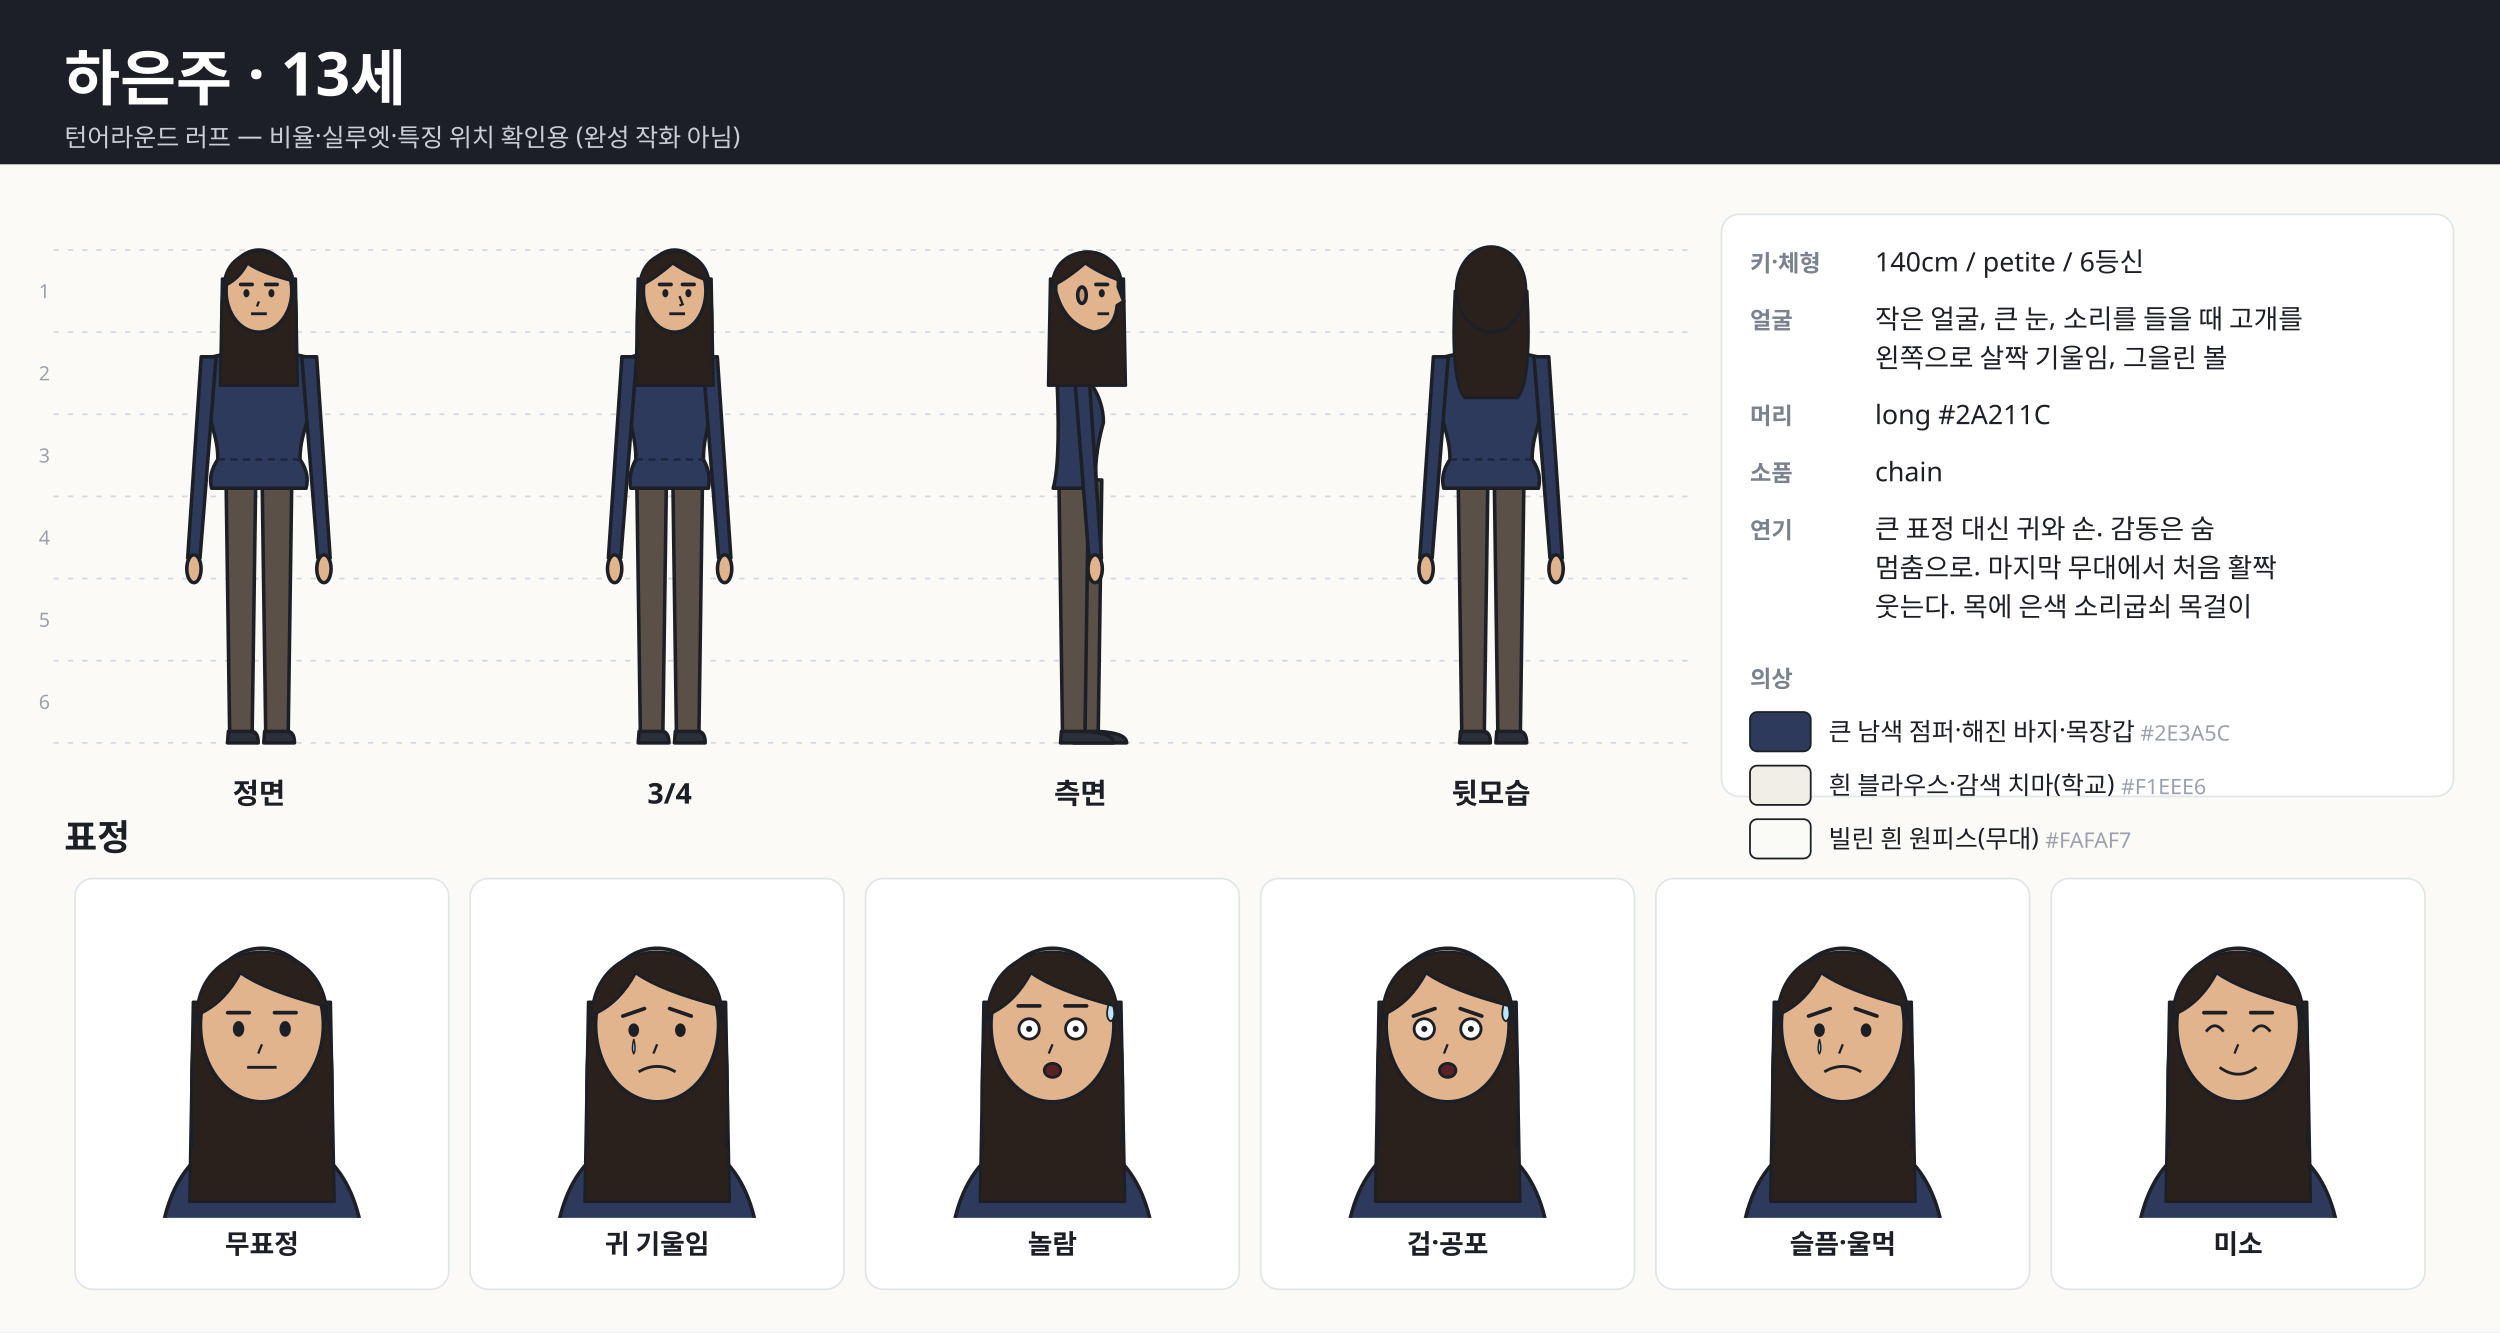
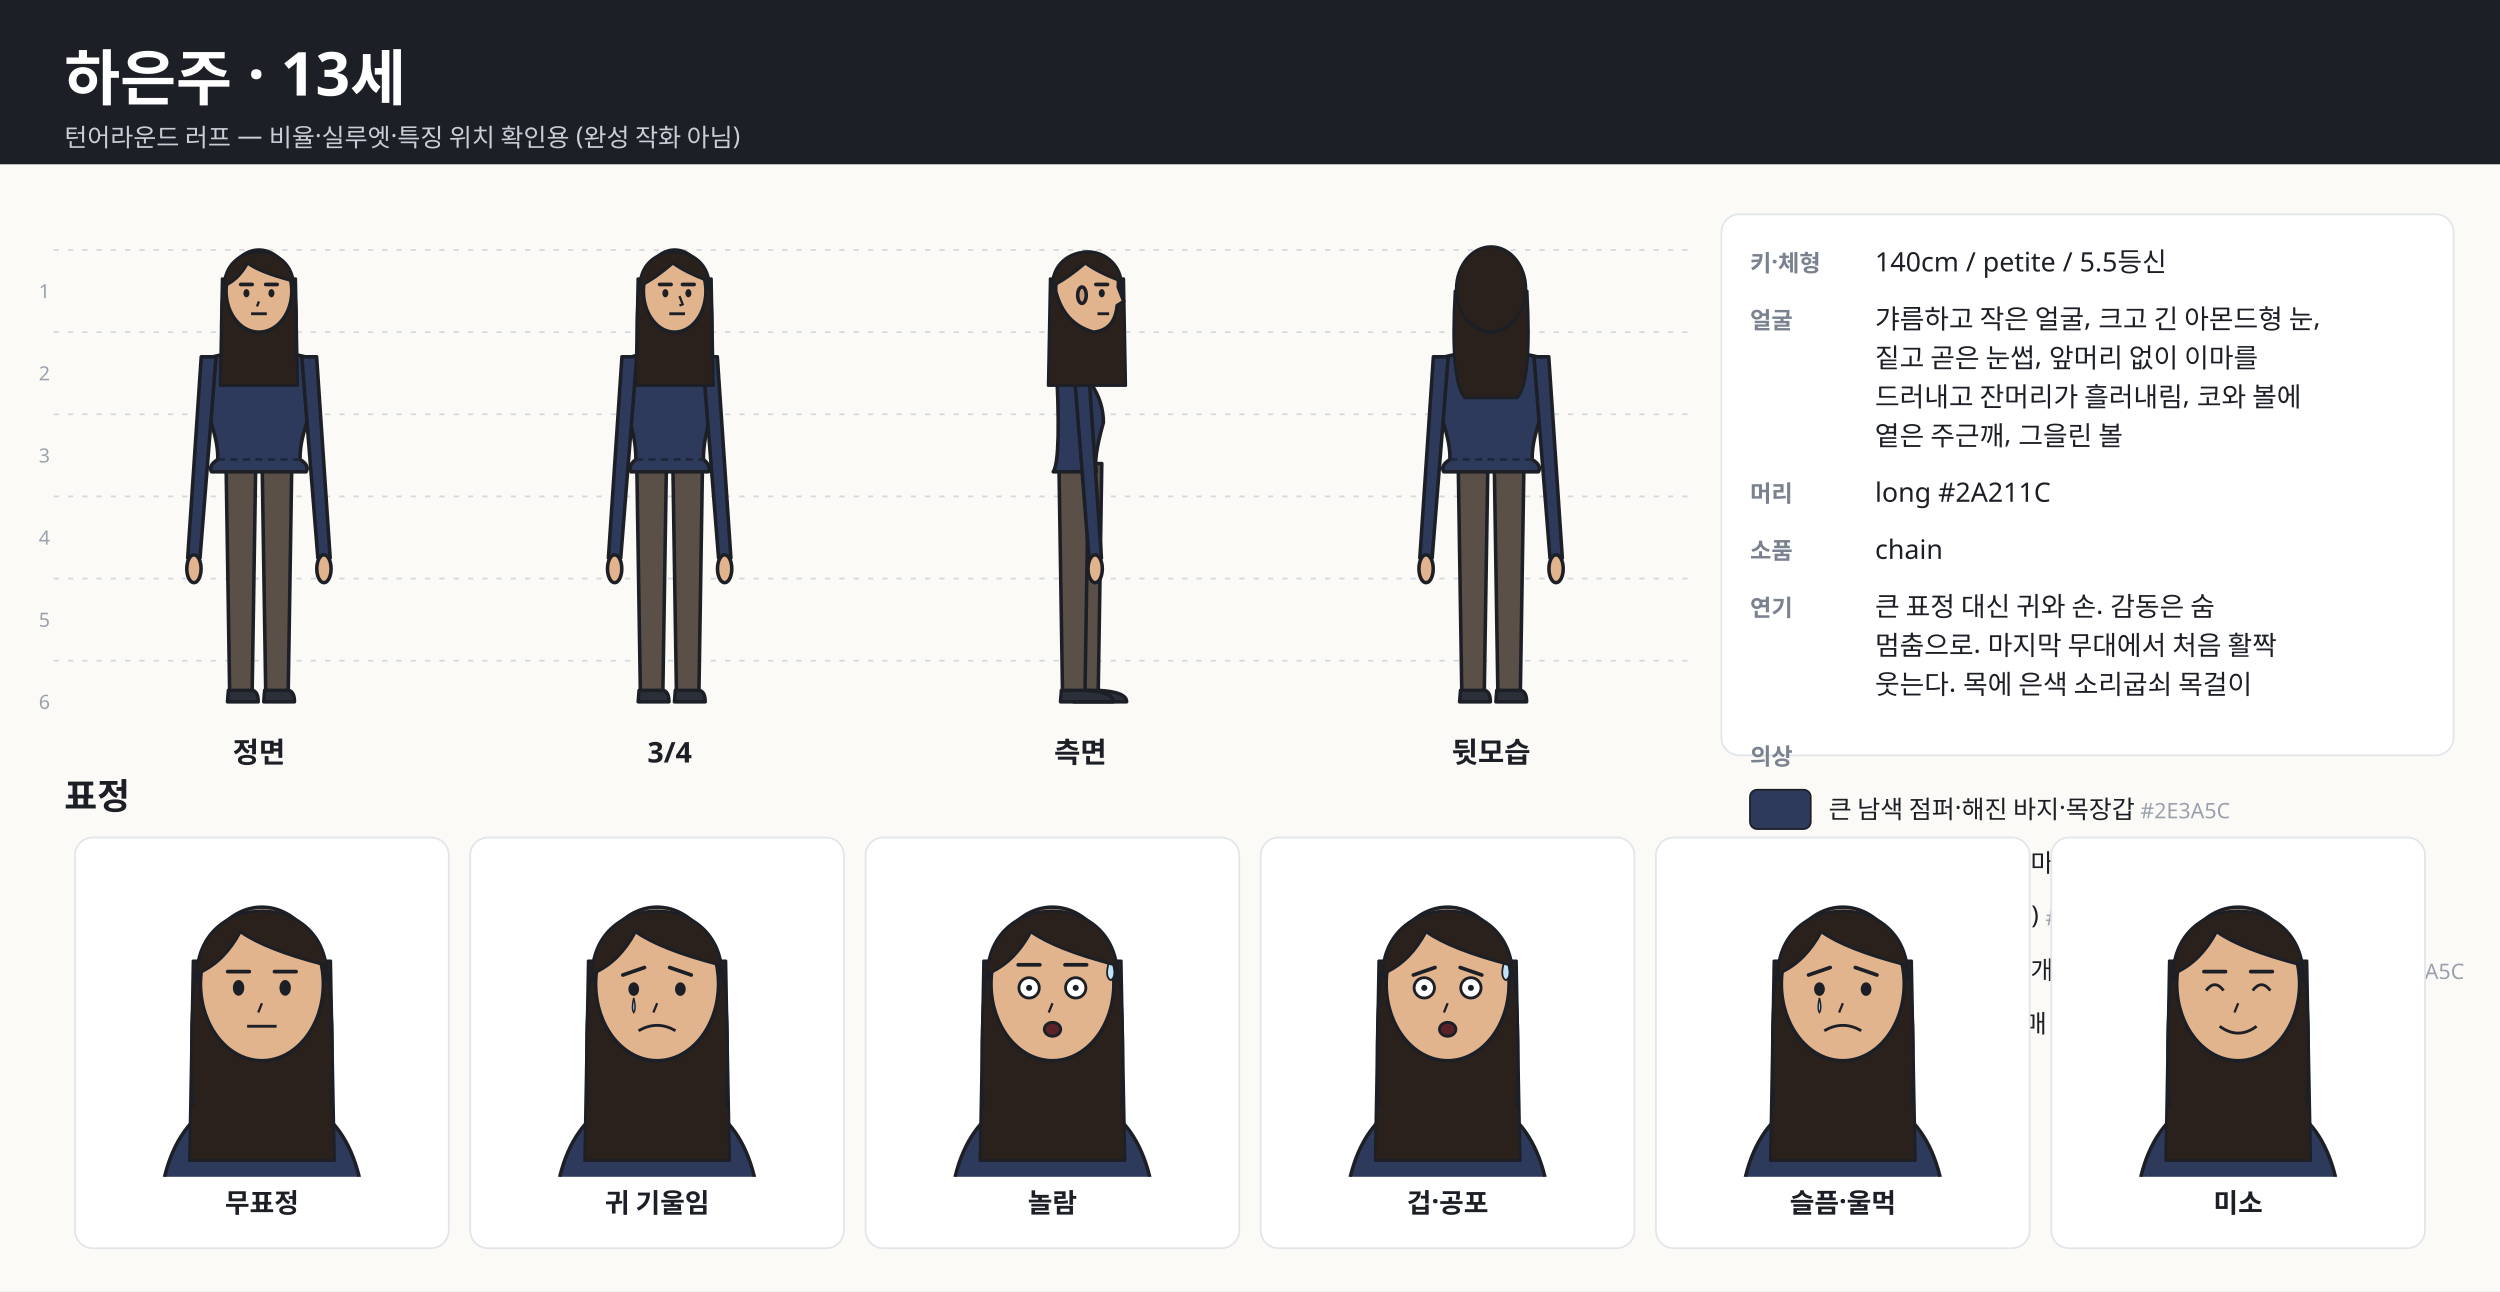
- <svg xmlns="http://www.w3.org/2000/svg" viewBox="0 0 1400 746" width="1400" height="746" font-family="'Noto Sans KR','Apple SD Gothic Neo','Malgun Gothic',sans-serif">
-   <rect width="1400" height="746" fill="#FBFAF7" />
+ <svg xmlns="http://www.w3.org/2000/svg" viewBox="0 0 1400 723" width="1400" height="723" font-family="'Noto Sans KR','Apple SD Gothic Neo','Malgun Gothic',sans-serif">
+   <rect width="1400" height="723" fill="#FBFAF7" />
  <rect x="0" y="0" width="1400" height="92" fill="#1C1F26" />
  <text x="36" y="56" font-size="34" font-weight="700" fill="#fff">하은주  ·  13세</text>
  <text x="36" y="82" font-size="14" fill="#C9CED6">턴어라운드 러프 — 비율·실루엣·특징 위치 확인용 (완성 작화 아님)</text>
  <line x1="30" y1="140" x2="950" y2="140" stroke="#D5D9DF" stroke-dasharray="3 5" />
  <text x="28" y="167" font-size="11" fill="#9AA1AC" text-anchor="end">1</text>
  <line x1="30" y1="186" x2="950" y2="186" stroke="#D5D9DF" stroke-dasharray="3 5" />
  <text x="28" y="213" font-size="11" fill="#9AA1AC" text-anchor="end">2</text>
  <line x1="30" y1="232" x2="950" y2="232" stroke="#D5D9DF" stroke-dasharray="3 5" />
  <text x="28" y="259" font-size="11" fill="#9AA1AC" text-anchor="end">3</text>
  <line x1="30" y1="278" x2="950" y2="278" stroke="#D5D9DF" stroke-dasharray="3 5" />
  <text x="28" y="305" font-size="11" fill="#9AA1AC" text-anchor="end">4</text>
  <line x1="30" y1="324" x2="950" y2="324" stroke="#D5D9DF" stroke-dasharray="3 5" />
  <text x="28" y="351" font-size="11" fill="#9AA1AC" text-anchor="end">5</text>
  <line x1="30" y1="370" x2="950" y2="370" stroke="#D5D9DF" stroke-dasharray="3 5" />
  <text x="28" y="397" font-size="11" fill="#9AA1AC" text-anchor="end">6</text>
-   <line x1="30" y1="416" x2="950" y2="416" stroke="#D5D9DF" stroke-dasharray="3 5" />
-   <text x="28" y="443" font-size="11" fill="#9AA1AC" text-anchor="end" />
-   <path d="M126.6,268.8 L128.6,410.5 L141.2,410.5 L143.2,268.8 Z" fill="#5A5048" stroke="#1C1F26" stroke-width="2" stroke-linejoin="round" />
-   <path d="M127.9,409.6 L127.4,416.0 L144.6,416.0 Q144.6,410.5 141.5,409.6 Z" fill="#2B2F3A" stroke="#1C1F26" stroke-width="2" stroke-linejoin="round" />
-   <path d="M146.8,268.8 L148.8,410.5 L161.4,410.5 L163.4,268.8 Z" fill="#5A5048" stroke="#1C1F26" stroke-width="2" stroke-linejoin="round" />
-   <path d="M148.2,409.6 L147.7,416.0 L164.9,416.0 Q164.9,410.5 161.7,409.6 Z" fill="#2B2F3A" stroke="#1C1F26" stroke-width="2" stroke-linejoin="round" />
-   <path d="M114.0,201.2 Q145.0,192.0 176.1,201.2 C176.7,234.3 168.0,238.9 168.0,257.3 Q173.6,265.4 171.4,273.4 L118.5,273.4 Q116.4,265.4 122.0,257.3 C122.0,238.9 113.3,234.3 114.0,201.2 Z" fill="#2E3A5C" stroke="#1C1F26" stroke-width="2" stroke-linejoin="round" />
+   <path d="M126.6,259.6 L128.6,387.5 L141.2,387.5 L143.2,259.6 Z" fill="#5A5048" stroke="#1C1F26" stroke-width="2" stroke-linejoin="round" />
+   <path d="M127.9,386.6 L127.4,393.0 L144.6,393.0 Q144.6,387.5 141.5,386.6 Z" fill="#2B2F3A" stroke="#1C1F26" stroke-width="2" stroke-linejoin="round" />
+   <path d="M146.8,259.6 L148.8,387.5 L161.4,387.5 L163.4,259.6 Z" fill="#5A5048" stroke="#1C1F26" stroke-width="2" stroke-linejoin="round" />
+   <path d="M148.2,386.6 L147.7,393.0 L164.9,393.0 Q164.9,387.5 161.7,386.6 Z" fill="#2B2F3A" stroke="#1C1F26" stroke-width="2" stroke-linejoin="round" />
+   <path d="M114.0,201.2 Q145.0,192.0 176.1,201.2 C176.7,234.3 168.0,238.9 168.0,257.3 Q173.6,260.8 171.4,264.2 L118.5,264.2 Q116.4,260.8 122.0,257.3 C122.0,238.9 113.3,234.3 114.0,201.2 Z" fill="#2E3A5C" stroke="#1C1F26" stroke-width="2" stroke-linejoin="round" />
  <path d="M134.9,195.7 L145.0,213.6 L155.1,195.7" fill="#E2B48E" stroke="#1C1F26" stroke-width="2" stroke-linejoin="round" />
  <path d="M122.0,257.3 L168.0,257.3" stroke="#1D253B" stroke-width="1.4" stroke-dasharray="4 3" />
  <path d="M112.7,199.8 L105.1,312.5 L112.0,312.5 L121.0,199.8 Z" fill="#2E3A5C" stroke="#1C1F26" stroke-width="2" stroke-linejoin="round" />
  <ellipse cx="108.6" cy="318.5" rx="4.0" ry="7.8" fill="#E2B48E" stroke="#1C1F26" stroke-width="2" stroke-linejoin="round" />
  <path d="M169.0,199.8 L178.0,312.5 L184.9,312.5 L177.3,199.8 Z" fill="#2E3A5C" stroke="#1C1F26" stroke-width="2" stroke-linejoin="round" />
  <ellipse cx="181.4" cy="318.5" rx="4.0" ry="7.8" fill="#E2B48E" stroke="#1C1F26" stroke-width="2" stroke-linejoin="round" />
  <rect x="139.0" y="180.5" width="12.0" height="17.9" fill="#E2B48E" stroke="#1C1F26" stroke-width="2" stroke-linejoin="round" />
  <path d="M135.8,197.5 Q145.0,216.8 154.2,197.5" fill="none" stroke="#E3BB38" stroke-width="2.4" />
  <path d="M124.4,156.1 L123.3,215.9 L166.7,215.9 L165.6,156.1 Z" fill="#2A211C" stroke="#1C1F26" stroke-width="1.6" stroke-linejoin="round" />
  <ellipse cx="145.0" cy="163.0" rx="18.4" ry="23.0" fill="#E2B48E" stroke="#1C1F26" stroke-width="2" stroke-linejoin="round" />
  <ellipse cx="138.0" cy="164.2" rx="1.7" ry="2.3" fill="#1C1F26" />
  <path d="M134.8,159.3 L141.2,159.3" stroke="#1C1F26" stroke-width="2.08" stroke-linecap="round" />
  <ellipse cx="152.0" cy="164.2" rx="1.7" ry="2.3" fill="#1C1F26" />
  <path d="M148.8,159.3 L155.2,159.3" stroke="#1C1F26" stroke-width="2.08" stroke-linecap="round" />
  <path d="M145.0,168.8 l-1.1,2.8" stroke="#1C1F26" stroke-width="1.28" fill="none" />
  <path d="M140.6,175.7 L149.4,175.7" stroke="#1C1F26" stroke-width="1.6" />
  <path d="M125.5,161.8 C124.4,134.2 165.6,134.2 164.5,161.8 L163.4,157.2 Q145.9,152.7 138.6,147.4 Q134.0,156.1 126.6,159.6 Z" fill="#2A211C" stroke="#1C1F26" stroke-width="1.6" stroke-linejoin="round" />
  <path d="M125.5,158.4 Q122.9,172.2 124.4,199.8" fill="none" stroke="#1C1F26" stroke-width="1.4" />
  <path d="M164.5,158.4 Q167.1,172.2 165.6,199.8" fill="none" stroke="#1C1F26" stroke-width="1.4" />
-   <text x="145" y="450" font-size="16" fill="#1C1F26" text-anchor="middle" font-weight="700">정면</text>
-   <path d="M356.6,268.8 L358.6,410.5 L371.2,410.5 L373.2,268.8 Z" fill="#5A5048" stroke="#1C1F26" stroke-width="2" stroke-linejoin="round" />
-   <path d="M357.9,409.6 L357.4,416.0 L374.6,416.0 Q374.6,410.5 371.5,409.6 Z" fill="#2B2F3A" stroke="#1C1F26" stroke-width="2" stroke-linejoin="round" />
-   <path d="M376.8,268.8 L378.8,410.5 L391.4,410.5 L393.4,268.8 Z" fill="#5A5048" stroke="#1C1F26" stroke-width="2" stroke-linejoin="round" />
-   <path d="M378.2,409.6 L377.7,416.0 L394.9,416.0 Q394.9,410.5 391.7,409.6 Z" fill="#2B2F3A" stroke="#1C1F26" stroke-width="2" stroke-linejoin="round" />
-   <path d="M349.5,201.2 Q375.0,192.0 400.5,201.2 C401.0,234.3 393.9,238.9 393.9,257.3 Q398.4,265.4 396.7,273.4 L353.3,273.4 Q351.6,265.4 356.1,257.3 C356.1,238.9 349.0,234.3 349.5,201.2 Z" fill="#2E3A5C" stroke="#1C1F26" stroke-width="2" stroke-linejoin="round" />
+   <text x="145" y="427" font-size="16" fill="#1C1F26" text-anchor="middle" font-weight="700">정면</text>
+   <path d="M356.6,259.6 L358.6,387.5 L371.2,387.5 L373.2,259.6 Z" fill="#5A5048" stroke="#1C1F26" stroke-width="2" stroke-linejoin="round" />
+   <path d="M357.9,386.6 L357.4,393.0 L374.6,393.0 Q374.6,387.5 371.5,386.6 Z" fill="#2B2F3A" stroke="#1C1F26" stroke-width="2" stroke-linejoin="round" />
+   <path d="M376.8,259.6 L378.8,387.5 L391.4,387.5 L393.4,259.6 Z" fill="#5A5048" stroke="#1C1F26" stroke-width="2" stroke-linejoin="round" />
+   <path d="M378.2,386.6 L377.7,393.0 L394.9,393.0 Q394.9,387.5 391.7,386.6 Z" fill="#2B2F3A" stroke="#1C1F26" stroke-width="2" stroke-linejoin="round" />
+   <path d="M349.5,201.2 Q375.0,192.0 400.5,201.2 C401.0,234.3 393.9,238.9 393.9,257.3 Q398.4,260.8 396.7,264.2 L353.3,264.2 Q351.6,260.8 356.1,257.3 C356.1,238.9 349.0,234.3 349.5,201.2 Z" fill="#2E3A5C" stroke="#1C1F26" stroke-width="2" stroke-linejoin="round" />
  <path d="M364.9,195.7 L375.0,213.6 L385.1,195.7" fill="#E2B48E" stroke="#1C1F26" stroke-width="2" stroke-linejoin="round" />
  <path d="M356.1,257.3 L393.9,257.3" stroke="#1D253B" stroke-width="1.4" stroke-dasharray="4 3" />
  <path d="M348.3,199.8 L340.7,312.5 L347.6,312.5 L356.6,199.8 Z" fill="#2E3A5C" stroke="#1C1F26" stroke-width="2" stroke-linejoin="round" />
  <ellipse cx="344.2" cy="318.5" rx="4.0" ry="7.8" fill="#E2B48E" stroke="#1C1F26" stroke-width="2" stroke-linejoin="round" />
  <path d="M393.4,199.8 L402.4,312.5 L409.3,312.5 L401.7,199.8 Z" fill="#2E3A5C" stroke="#1C1F26" stroke-width="2" stroke-linejoin="round" />
  <ellipse cx="405.8" cy="318.5" rx="4.0" ry="7.8" fill="#E2B48E" stroke="#1C1F26" stroke-width="2" stroke-linejoin="round" />
  <rect x="369.0" y="180.5" width="12.0" height="17.9" fill="#E2B48E" stroke="#1C1F26" stroke-width="2" stroke-linejoin="round" />
  <path d="M365.8,197.5 Q375.0,216.8 384.2,197.5" fill="none" stroke="#E3BB38" stroke-width="2.4" />
  <path d="M357.2,156.1 L356.0,215.9 L399.5,215.9 L398.4,156.1 Z" fill="#2A211C" stroke="#1C1F26" stroke-width="1.6" stroke-linejoin="round" />
  <ellipse cx="377.8" cy="163.0" rx="17.5" ry="23.0" fill="#E2B48E" stroke="#1C1F26" stroke-width="2" stroke-linejoin="round" />
  <ellipse cx="372.6" cy="164.2" rx="1.7" ry="2.3" fill="#1C1F26" />
  <path d="M369.4,159.3 L375.8,159.3" stroke="#1C1F26" stroke-width="2.08" stroke-linecap="round" />
  <ellipse cx="385.5" cy="164.2" rx="1.7" ry="2.3" fill="#1C1F26" />
  <path d="M382.2,159.3 L388.7,159.3" stroke="#1C1F26" stroke-width="2.08" stroke-linecap="round" />
  <path d="M380.5,165.8 l1.8,4.6 l-1.8,0.7" stroke="#1C1F26" stroke-width="1.28" fill="none" />
  <path d="M374.8,175.7 L383.6,175.7" stroke="#1C1F26" stroke-width="1.6" />
  <path d="M358.3,161.8 C357.2,134.2 398.4,134.2 397.3,161.8 L396.2,157.2 Q384.2,152.7 376.8,147.4 Q366.7,156.1 359.4,159.6 Z" fill="#2A211C" stroke="#1C1F26" stroke-width="1.6" stroke-linejoin="round" />
  <path d="M358.3,158.4 Q355.7,172.2 357.2,199.8" fill="none" stroke="#1C1F26" stroke-width="1.4" />
  <path d="M397.3,158.4 Q399.8,172.2 398.4,199.8" fill="none" stroke="#1C1F26" stroke-width="1.4" />
-   <text x="375" y="450" font-size="16" fill="#1C1F26" text-anchor="middle" font-weight="700">3/4</text>
-   <path d="M600.4,268.8 L602.4,410.5 L615.0,410.5 L617.0,268.8 Z" fill="#5A5048" stroke="#1C1F26" stroke-width="2" stroke-linejoin="round" />
-   <path d="M601.7,409.6 L601.2,416.0 L630.9,416.0 Q630.9,410.5 615.3,409.6 Z" fill="#2B2F3A" stroke="#1C1F26" stroke-width="2" stroke-linejoin="round" />
-   <path d="M593.0,268.8 L595.0,410.5 L607.6,410.5 L609.6,268.8 Z" fill="#5A5048" stroke="#1C1F26" stroke-width="2" stroke-linejoin="round" />
-   <path d="M594.4,409.6 L593.9,416.0 L623.5,416.0 Q623.5,410.5 607.9,409.6 Z" fill="#2B2F3A" stroke="#1C1F26" stroke-width="2" stroke-linejoin="round" />
-   <path d="M591.2,197.5 Q617.9,213.6 617.9,236.6 Q612.1,257.3 614.0,273.4 L589.8,273.4 Q594.6,257.3 591.2,197.5 Z" fill="#2E3A5C" stroke="#1C1F26" stroke-width="2" stroke-linejoin="round" />
+   <text x="375" y="427" font-size="16" fill="#1C1F26" text-anchor="middle" font-weight="700">3/4</text>
+   <path d="M600.4,259.6 L602.4,387.5 L615.0,387.5 L617.0,259.6 Z" fill="#5A5048" stroke="#1C1F26" stroke-width="2" stroke-linejoin="round" />
+   <path d="M601.7,386.6 L601.2,393.0 L630.9,393.0 Q630.9,387.5 615.3,386.6 Z" fill="#2B2F3A" stroke="#1C1F26" stroke-width="2" stroke-linejoin="round" />
+   <path d="M593.0,259.6 L595.0,387.5 L607.6,387.5 L609.6,259.6 Z" fill="#5A5048" stroke="#1C1F26" stroke-width="2" stroke-linejoin="round" />
+   <path d="M594.4,386.6 L593.9,393.0 L623.5,393.0 Q623.5,387.5 607.9,386.6 Z" fill="#2B2F3A" stroke="#1C1F26" stroke-width="2" stroke-linejoin="round" />
+   <path d="M591.2,197.5 Q617.9,213.6 617.9,236.6 Q612.1,257.3 614.0,264.2 L589.8,264.2 Q594.6,257.3 591.2,197.5 Z" fill="#2E3A5C" stroke="#1C1F26" stroke-width="2" stroke-linejoin="round" />
  <path d="M600.9,199.8 L609.8,312.5 L616.8,312.5 L609.1,199.8 Z" fill="#2E3A5C" stroke="#1C1F26" stroke-width="2" stroke-linejoin="round" />
  <ellipse cx="613.3" cy="318.5" rx="4.0" ry="7.8" fill="#E2B48E" stroke="#1C1F26" stroke-width="2" stroke-linejoin="round" />
  <rect x="599.0" y="180.5" width="12.0" height="17.9" fill="#E2B48E" stroke="#1C1F26" stroke-width="2" stroke-linejoin="round" />
  <path d="M595.8,197.5 Q605.0,216.8 614.2,197.5" fill="none" stroke="#E3BB38" stroke-width="2.4" />
  <path d="M588.1,156.1 L587.0,215.9 L630.4,215.9 L629.3,156.1 Z" fill="#2A211C" stroke="#1C1F26" stroke-width="1.6" stroke-linejoin="round" />
  <path d="M591.2,163.0 C590.3,133.1 628.9,135.4 626.2,160.7 L629.3,168.8 L625.6,171.1 Q624.3,184.8 612.4,186.0 Q595.8,181.4 591.2,163.0 Z" fill="#E2B48E" stroke="#1C1F26" stroke-width="2" stroke-linejoin="round" />
  <ellipse cx="605.9" cy="165.3" rx="2.4" ry="4.6" fill="#C69E7C" stroke="#1C1F26" stroke-width="2" stroke-linejoin="round" />
  <ellipse cx="617.0" cy="164.2" rx="1.7" ry="2.3" fill="#1C1F26" />
  <path d="M613.7,159.3 L620.2,159.3" stroke="#1C1F26" stroke-width="2.08" stroke-linecap="round" />
  <path d="M614.6,175.7 L621.1,175.7" stroke="#1C1F26" stroke-width="1.6" />
  <path d="M589.2,161.8 C588.1,134.2 629.3,134.2 628.2,161.8 L627.1,157.2 Q615.1,152.7 607.8,147.4 Q597.6,156.1 590.3,159.6 Z" fill="#2A211C" stroke="#1C1F26" stroke-width="1.6" stroke-linejoin="round" />
-   <text x="605" y="450" font-size="16" fill="#1C1F26" text-anchor="middle" font-weight="700">측면</text>
-   <path d="M816.6,268.8 L818.6,410.5 L831.2,410.5 L833.2,268.8 Z" fill="#5A5048" stroke="#1C1F26" stroke-width="2" stroke-linejoin="round" />
-   <path d="M817.9,409.6 L817.4,416.0 L834.6,416.0 Q834.6,410.5 831.5,409.6 Z" fill="#2B2F3A" stroke="#1C1F26" stroke-width="2" stroke-linejoin="round" />
-   <path d="M836.8,268.8 L838.8,410.5 L851.4,410.5 L853.4,268.8 Z" fill="#5A5048" stroke="#1C1F26" stroke-width="2" stroke-linejoin="round" />
-   <path d="M838.2,409.6 L837.7,416.0 L854.9,416.0 Q854.9,410.5 851.7,409.6 Z" fill="#2B2F3A" stroke="#1C1F26" stroke-width="2" stroke-linejoin="round" />
-   <path d="M804.0,201.2 Q835.0,192.0 866.0,201.2 C866.7,234.3 858.0,238.9 858.0,257.3 Q863.6,265.4 861.5,273.4 L808.5,273.4 Q806.4,265.4 812.0,257.3 C812.0,238.9 803.3,234.3 804.0,201.2 Z" fill="#2E3A5C" stroke="#1C1F26" stroke-width="2" stroke-linejoin="round" />
+   <text x="605" y="427" font-size="16" fill="#1C1F26" text-anchor="middle" font-weight="700">측면</text>
+   <path d="M816.6,259.6 L818.6,387.5 L831.2,387.5 L833.2,259.6 Z" fill="#5A5048" stroke="#1C1F26" stroke-width="2" stroke-linejoin="round" />
+   <path d="M817.9,386.6 L817.4,393.0 L834.6,393.0 Q834.6,387.5 831.5,386.6 Z" fill="#2B2F3A" stroke="#1C1F26" stroke-width="2" stroke-linejoin="round" />
+   <path d="M836.8,259.6 L838.8,387.5 L851.4,387.5 L853.4,259.6 Z" fill="#5A5048" stroke="#1C1F26" stroke-width="2" stroke-linejoin="round" />
+   <path d="M838.2,386.6 L837.7,393.0 L854.9,393.0 Q854.9,387.5 851.7,386.6 Z" fill="#2B2F3A" stroke="#1C1F26" stroke-width="2" stroke-linejoin="round" />
+   <path d="M804.0,201.2 Q835.0,192.0 866.0,201.2 C866.7,234.3 858.0,238.9 858.0,257.3 Q863.6,260.8 861.5,264.2 L808.5,264.2 Q806.4,260.8 812.0,257.3 C812.0,238.9 803.3,234.3 804.0,201.2 Z" fill="#2E3A5C" stroke="#1C1F26" stroke-width="2" stroke-linejoin="round" />
  <path d="M812.0,257.3 L858.0,257.3" stroke="#1D253B" stroke-width="1.4" stroke-dasharray="4 3" />
  <path d="M802.7,199.8 L795.1,312.5 L802.0,312.5 L811.0,199.8 Z" fill="#2E3A5C" stroke="#1C1F26" stroke-width="2" stroke-linejoin="round" />
  <ellipse cx="798.6" cy="318.5" rx="4.0" ry="7.8" fill="#E2B48E" stroke="#1C1F26" stroke-width="2" stroke-linejoin="round" />
  <path d="M859.0,199.8 L868.0,312.5 L874.9,312.5 L867.3,199.8 Z" fill="#2E3A5C" stroke="#1C1F26" stroke-width="2" stroke-linejoin="round" />
  <ellipse cx="871.4" cy="318.5" rx="4.0" ry="7.8" fill="#E2B48E" stroke="#1C1F26" stroke-width="2" stroke-linejoin="round" />
  <rect x="829.0" y="180.5" width="12.0" height="17.9" fill="#E2B48E" stroke="#1C1F26" stroke-width="2" stroke-linejoin="round" />
  <path d="M814.8,163.0 Q812.0,213.6 820.3,222.8 L849.7,222.8 Q858.0,213.6 855.2,163.0 Z" fill="#2A211C" stroke="#1C1F26" stroke-width="1.6" stroke-linejoin="round" />
  <ellipse cx="835.0" cy="163.0" rx="18.4" ry="23.0" fill="#E2B48E" stroke="#1C1F26" stroke-width="2" stroke-linejoin="round" />
  <ellipse cx="835" cy="161.8" rx="19.5" ry="23.7" fill="#2A211C" stroke="#1C1F26" stroke-width="1.6" stroke-linejoin="round" />
-   <text x="835" y="450" font-size="16" fill="#1C1F26" text-anchor="middle" font-weight="700">뒷모습</text>
-   <rect x="964" y="120" width="410" height="326" rx="10" fill="#fff" stroke="#E2E5EA" />
+   <text x="835" y="427" font-size="16" fill="#1C1F26" text-anchor="middle" font-weight="700">뒷모습</text>
+   <rect x="964" y="120" width="410" height="303" rx="10" fill="#fff" stroke="#E2E5EA" />
  <text x="980" y="152" font-size="13" fill="#7A8290" font-weight="700">키·체형</text>
  <text x="1050" y="152" font-size="15" fill="#1C1F26" font-weight="normal" text-anchor="start">
-     <tspan x="1050" dy="0.0">140cm / petite / 6등신</tspan>
+     <tspan x="1050" dy="0.0">140cm / petite / 5.5등신</tspan>
  </text>
  <text x="980" y="184" font-size="13" fill="#7A8290" font-weight="700">얼굴</text>
  <text x="1050" y="184" font-size="15" fill="#1C1F26" font-weight="normal" text-anchor="start">
-     <tspan x="1050" dy="0.0">작은 얼굴, 큰 눈, 소리를 들을 때 고개를</tspan>
-     <tspan x="1050" dy="21.8">왼쪽으로 살짝 기울임, 그을린 볼</tspan>
-   </text>
-   <text x="980" y="237.5" font-size="13" fill="#7A8290" font-weight="700">머리</text>
-   <text x="1050" y="237.5" font-size="15" fill="#1C1F26" font-weight="normal" text-anchor="start">
+     <tspan x="1050" dy="0.0">갸름하고 작은 얼굴, 크고 긴 아몬드형 눈,</tspan>
+     <tspan x="1050" dy="21.8">짙고 곧은 눈썹, 앞머리 없이 이마를</tspan>
+     <tspan x="1050" dy="21.8">드러내고 잔머리가 흘러내림, 코와 볼에</tspan>
+     <tspan x="1050" dy="21.8">옅은 주근깨, 그을린 볼</tspan>
+   </text>
+   <text x="980" y="281.0" font-size="13" fill="#7A8290" font-weight="700">머리</text>
+   <text x="1050" y="281.0" font-size="15" fill="#1C1F26" font-weight="normal" text-anchor="start">
    <tspan x="1050" dy="0.0">long #2A211C</tspan>
  </text>
-   <text x="980" y="269.5" font-size="13" fill="#7A8290" font-weight="700">소품</text>
-   <text x="1050" y="269.5" font-size="15" fill="#1C1F26" font-weight="normal" text-anchor="start">
+   <text x="980" y="313.0" font-size="13" fill="#7A8290" font-weight="700">소품</text>
+   <text x="1050" y="313.0" font-size="15" fill="#1C1F26" font-weight="normal" text-anchor="start">
    <tspan x="1050" dy="0.0">chain</tspan>
  </text>
-   <text x="980" y="301.5" font-size="13" fill="#7A8290" font-weight="700">연기</text>
-   <text x="1050" y="301.5" font-size="15" fill="#1C1F26" font-weight="normal" text-anchor="start">
+   <text x="980" y="345.0" font-size="13" fill="#7A8290" font-weight="700">연기</text>
+   <text x="1050" y="345.0" font-size="15" fill="#1C1F26" font-weight="normal" text-anchor="start">
    <tspan x="1050" dy="0.0">큰 표정 대신 귀와 손. 감동은 숨</tspan>
    <tspan x="1050" dy="21.8">멈춤으로. 마지막 무대에서 처음 활짝</tspan>
    <tspan x="1050" dy="21.8">웃는다. 목에 은색 소리굽쇠 목걸이</tspan>
  </text>
-   <text x="980" y="384.75" font-size="13" fill="#7A8290" font-weight="700">의상</text>
-   <rect x="980" y="398.75" width="34" height="22" rx="4" fill="#2E3A5C" stroke="#1C1F26" stroke-width="1" />
-   <text x="1024" y="414.75" font-size="14" fill="#1C1F26">큰 남색 점퍼·해진 바지·목장갑 <tspan fill="#9AA1AC" font-size="12">#2E3A5C</tspan>
-   </text>
-   <rect x="980" y="428.75" width="34" height="22" rx="4" fill="#F1EEE6" stroke="#1C1F26" stroke-width="1" />
-   <text x="1024" y="444.75" font-size="14" fill="#1C1F26">흰 블라우스·감색 치마(학교) <tspan fill="#9AA1AC" font-size="12">#F1EEE6</tspan>
-   </text>
-   <rect x="980" y="458.75" width="34" height="22" rx="4" fill="#FAFAF7" stroke="#1C1F26" stroke-width="1" />
-   <text x="1024" y="474.75" font-size="14" fill="#1C1F26">빌린 흰 원피스(무대) <tspan fill="#9AA1AC" font-size="12">#FAFAF7</tspan>
-   </text>
-   <text x="36" y="476" font-size="20" font-weight="700" fill="#1C1F26">표정</text>
-   <rect x="42.0" y="492" width="209.3" height="230" rx="10" fill="#fff" stroke="#E2E5EA" />
-   <svg x="42.0" y="492" width="209.3" height="190" overflow="hidden">
+   <text x="980" y="428.25" font-size="13" fill="#7A8290" font-weight="700">의상</text>
+   <rect x="980" y="442.25" width="34" height="22" rx="4" fill="#2E3A5C" stroke="#1C1F26" stroke-width="1" />
+   <text x="1024" y="458.25" font-size="14" fill="#1C1F26">큰 남색 점퍼·해진 바지·목장갑 <tspan fill="#9AA1AC" font-size="12">#2E3A5C</tspan>
+   </text>
+   <rect x="980" y="472.25" width="34" height="22" rx="4" fill="#F1EEE6" stroke="#1C1F26" stroke-width="1" />
+   <text x="1024" y="488.25" font-size="14" fill="#1C1F26">흰 블라우스·감색 치마(학교) <tspan fill="#9AA1AC" font-size="12">#F1EEE6</tspan>
+   </text>
+   <rect x="980" y="502.25" width="34" height="22" rx="4" fill="#FAFAF7" stroke="#1C1F26" stroke-width="1" />
+   <text x="1024" y="518.25" font-size="14" fill="#1C1F26">빌린 흰 원피스(무대) <tspan fill="#9AA1AC" font-size="12">#FAFAF7</tspan>
+   </text>
+   <rect x="980" y="532.25" width="34" height="22" rx="4" fill="#2E3A5C" stroke="#1C1F26" stroke-width="1" />
+   <text x="1024" y="548.25" font-size="14" fill="#1C1F26">남색 점퍼·회색 손뜨개 목도리·손끝 자른 목장갑(겨울) <tspan fill="#9AA1AC" font-size="12">#2E3A5C</tspan>
+   </text>
+   <rect x="980" y="562.25" width="34" height="22" rx="4" fill="#A9C6D9" stroke="#1C1F26" stroke-width="1" />
+   <text x="1024" y="578.25" font-size="14" fill="#1C1F26">빛바랜 하늘색 반소매 셔츠·해진 바지(여름) <tspan fill="#9AA1AC" font-size="12">#A9C6D9</tspan>
+   </text>
+   <text x="36" y="453" font-size="20" font-weight="700" fill="#1C1F26">표정</text>
+   <rect x="42.0" y="469" width="209.3" height="230" rx="10" fill="#fff" stroke="#E2E5EA" />
+   <svg x="42.0" y="469" width="209.3" height="190" overflow="hidden">
    <path d="M46.6,223.9 Q46.6,146.5 104.7,142.2 Q162.7,146.5 162.7,223.9 Z" fill="#2E3A5C" stroke="#1C1F26" stroke-width="2" />
    <rect x="93.5" y="112.1" width="22.4" height="30.1" fill="#E2B48E" stroke="#1C1F26" stroke-width="2" />
    <path d="M66.1,69.1 L64.1,180.9 L145.3,180.9 L143.2,69.1 Z" fill="#2A211C" stroke="#1C1F26" stroke-width="1.6" stroke-linejoin="round" />
    <ellipse cx="104.667" cy="82" rx="34.4" ry="43.0" fill="#E2B48E" stroke="#1C1F26" stroke-width="2" />
    <ellipse cx="91.6" cy="84.2" rx="3.2" ry="4.4" fill="#1C1F26" />
    <path d="M85.5,75.1 L97.6,75.1" stroke="#1C1F26" stroke-width="2.08" stroke-linecap="round" />
    <ellipse cx="117.7" cy="84.2" rx="3.2" ry="4.4" fill="#1C1F26" />
    <path d="M111.7,75.1 L123.8,75.1" stroke="#1C1F26" stroke-width="2.08" stroke-linecap="round" />
    <path d="M104.7,92.8 l-2.1,5.2" stroke="#1C1F26" stroke-width="1.28" fill="none" />
    <path d="M96.4,105.7 L112.9,105.7" stroke="#1C1F26" stroke-width="1.6" />
    <path d="M68.2,79.8 C66.1,28.2 143.2,28.2 141.1,79.8 L139.1,71.2 Q106.4,62.7 92.6,52.8 Q84.0,69.1 70.3,75.5 Z" fill="#2A211C" stroke="#1C1F26" stroke-width="1.6" stroke-linejoin="round" />
    <path d="M68.2,73.4 Q63.4,99.2 66.1,150.8" fill="none" stroke="#1C1F26" stroke-width="1.4" />
    <path d="M141.1,73.4 Q145.9,99.2 143.2,150.8" fill="none" stroke="#1C1F26" stroke-width="1.4" />
  </svg>
-   <text x="146.667" y="702.0" font-size="15" fill="#1C1F26" font-weight="700" text-anchor="middle">
+   <text x="146.667" y="679.0" font-size="15" fill="#1C1F26" font-weight="700" text-anchor="middle">
    <tspan x="146.667" dy="0.0">무표정</tspan>
  </text>
-   <rect x="263.3" y="492" width="209.3" height="230" rx="10" fill="#fff" stroke="#E2E5EA" />
-   <svg x="263.3" y="492" width="209.3" height="190" overflow="hidden">
+   <rect x="263.3" y="469" width="209.3" height="230" rx="10" fill="#fff" stroke="#E2E5EA" />
+   <svg x="263.3" y="469" width="209.3" height="190" overflow="hidden">
    <path d="M46.6,223.9 Q46.6,146.5 104.7,142.2 Q162.7,146.5 162.7,223.9 Z" fill="#2E3A5C" stroke="#1C1F26" stroke-width="2" />
    <rect x="93.5" y="112.1" width="22.4" height="30.1" fill="#E2B48E" stroke="#1C1F26" stroke-width="2" />
    <path d="M66.1,69.1 L64.1,180.9 L145.3,180.9 L143.2,69.1 Z" fill="#2A211C" stroke="#1C1F26" stroke-width="1.6" stroke-linejoin="round" />
    <ellipse cx="104.667" cy="82" rx="34.4" ry="43.0" fill="#E2B48E" stroke="#1C1F26" stroke-width="2" />
    <ellipse cx="91.6" cy="84.9" rx="3.0" ry="3.8" fill="#1C1F26" />
    <path d="M91.6,89.8 q-1.5,6.1 0,8.3 q1.5,-2.3 0,-8.3" fill="#8EC8F0" stroke="#1C1F26" stroke-width="0.8" />
    <path d="M85.5,77.0 L97.6,72.8" stroke="#1C1F26" stroke-width="2.08" stroke-linecap="round" />
    <ellipse cx="117.7" cy="84.9" rx="3.0" ry="3.8" fill="#1C1F26" />
    <path d="M111.7,72.8 L123.8,77.0" stroke="#1C1F26" stroke-width="2.08" stroke-linecap="round" />
    <path d="M104.7,92.8 l-2.1,5.2" stroke="#1C1F26" stroke-width="1.28" fill="none" />
    <path d="M94.3,108.2 Q104.7,102.2 115.0,108.2" fill="none" stroke="#1C1F26" stroke-width="1.6" />
    <path d="M68.2,79.8 C66.1,28.2 143.2,28.2 141.1,79.8 L139.1,71.2 Q106.4,62.7 92.6,52.8 Q84.0,69.1 70.3,75.5 Z" fill="#2A211C" stroke="#1C1F26" stroke-width="1.6" stroke-linejoin="round" />
    <path d="M68.2,73.4 Q63.4,99.2 66.1,150.8" fill="none" stroke="#1C1F26" stroke-width="1.4" />
    <path d="M141.1,73.4 Q145.9,99.2 143.2,150.8" fill="none" stroke="#1C1F26" stroke-width="1.4" />
  </svg>
-   <text x="368" y="702.0" font-size="15" fill="#1C1F26" font-weight="700" text-anchor="middle">
+   <text x="368" y="679.0" font-size="15" fill="#1C1F26" font-weight="700" text-anchor="middle">
    <tspan x="368" dy="0.0">귀 기울임</tspan>
  </text>
-   <rect x="484.7" y="492" width="209.3" height="230" rx="10" fill="#fff" stroke="#E2E5EA" />
-   <svg x="484.7" y="492" width="209.3" height="190" overflow="hidden">
+   <rect x="484.7" y="469" width="209.3" height="230" rx="10" fill="#fff" stroke="#E2E5EA" />
+   <svg x="484.7" y="469" width="209.3" height="190" overflow="hidden">
    <path d="M46.6,223.9 Q46.6,146.5 104.7,142.2 Q162.7,146.5 162.7,223.9 Z" fill="#2E3A5C" stroke="#1C1F26" stroke-width="2" />
    <rect x="93.5" y="112.1" width="22.4" height="30.1" fill="#E2B48E" stroke="#1C1F26" stroke-width="2" />
    <path d="M66.1,69.1 L64.1,180.9 L145.3,180.9 L143.2,69.1 Z" fill="#2A211C" stroke="#1C1F26" stroke-width="1.6" stroke-linejoin="round" />
    <ellipse cx="104.667" cy="82" rx="34.4" ry="43.0" fill="#E2B48E" stroke="#1C1F26" stroke-width="2" />
    <circle cx="91.6" cy="84.2" r="5.7" fill="#fff" stroke="#1C1F26" stroke-width="1.6" />
    <circle cx="91.6" cy="84.2" r="1.7" fill="#1C1F26" />
    <path d="M85.5,71.3 L97.6,71.3" stroke="#1C1F26" stroke-width="2.08" stroke-linecap="round" />
    <circle cx="117.7" cy="84.2" r="5.7" fill="#fff" stroke="#1C1F26" stroke-width="1.6" />
    <circle cx="117.7" cy="84.2" r="1.7" fill="#1C1F26" />
    <path d="M111.7,71.3 L123.8,71.3" stroke="#1C1F26" stroke-width="2.08" stroke-linecap="round" />
    <path d="M104.7,92.8 l-2.1,5.2" stroke="#1C1F26" stroke-width="1.28" fill="none" />
    <ellipse cx="104.7" cy="107.4" rx="4.6" ry="3.9" fill="#5A2228" stroke="#1C1F26" stroke-width="1.6" />
    <path d="M137.3,67.0 q-4.1,10.8 0,12.9 q4.1,-2.1 0,-12.9" fill="#BFE3F7" stroke="#1C1F26" stroke-width="1" />
    <path d="M68.2,79.8 C66.1,28.2 143.2,28.2 141.1,79.8 L139.1,71.2 Q106.4,62.7 92.6,52.8 Q84.0,69.1 70.3,75.5 Z" fill="#2A211C" stroke="#1C1F26" stroke-width="1.6" stroke-linejoin="round" />
    <path d="M68.2,73.4 Q63.4,99.2 66.1,150.8" fill="none" stroke="#1C1F26" stroke-width="1.4" />
    <path d="M141.1,73.4 Q145.9,99.2 143.2,150.8" fill="none" stroke="#1C1F26" stroke-width="1.4" />
  </svg>
-   <text x="589.333" y="702.0" font-size="15" fill="#1C1F26" font-weight="700" text-anchor="middle">
+   <text x="589.333" y="679.0" font-size="15" fill="#1C1F26" font-weight="700" text-anchor="middle">
    <tspan x="589.333" dy="0.0">놀람</tspan>
  </text>
-   <rect x="706.0" y="492" width="209.3" height="230" rx="10" fill="#fff" stroke="#E2E5EA" />
-   <svg x="706.0" y="492" width="209.3" height="190" overflow="hidden">
+   <rect x="706.0" y="469" width="209.3" height="230" rx="10" fill="#fff" stroke="#E2E5EA" />
+   <svg x="706.0" y="469" width="209.3" height="190" overflow="hidden">
    <path d="M46.6,223.9 Q46.6,146.5 104.7,142.2 Q162.7,146.5 162.7,223.9 Z" fill="#2E3A5C" stroke="#1C1F26" stroke-width="2" />
    <rect x="93.5" y="112.1" width="22.4" height="30.1" fill="#E2B48E" stroke="#1C1F26" stroke-width="2" />
    <path d="M66.1,69.1 L64.1,180.9 L145.3,180.9 L143.2,69.1 Z" fill="#2A211C" stroke="#1C1F26" stroke-width="1.6" stroke-linejoin="round" />
    <ellipse cx="104.667" cy="82" rx="34.4" ry="43.0" fill="#E2B48E" stroke="#1C1F26" stroke-width="2" />
    <circle cx="91.6" cy="84.2" r="5.7" fill="#fff" stroke="#1C1F26" stroke-width="1.6" />
    <circle cx="91.6" cy="84.2" r="1.7" fill="#1C1F26" />
    <path d="M85.5,77.0 L97.6,72.8" stroke="#1C1F26" stroke-width="2.08" stroke-linecap="round" />
    <circle cx="117.7" cy="84.2" r="5.7" fill="#fff" stroke="#1C1F26" stroke-width="1.6" />
    <circle cx="117.7" cy="84.2" r="1.7" fill="#1C1F26" />
    <path d="M111.7,72.8 L123.8,77.0" stroke="#1C1F26" stroke-width="2.08" stroke-linecap="round" />
    <path d="M104.7,92.8 l-2.1,5.2" stroke="#1C1F26" stroke-width="1.28" fill="none" />
    <ellipse cx="104.7" cy="107.4" rx="4.6" ry="3.9" fill="#5A2228" stroke="#1C1F26" stroke-width="1.6" />
    <path d="M137.3,67.0 q-4.1,10.8 0,12.9 q4.1,-2.1 0,-12.9" fill="#BFE3F7" stroke="#1C1F26" stroke-width="1" />
    <path d="M68.2,79.8 C66.1,28.2 143.2,28.2 141.1,79.8 L139.1,71.2 Q106.4,62.7 92.6,52.8 Q84.0,69.1 70.3,75.5 Z" fill="#2A211C" stroke="#1C1F26" stroke-width="1.6" stroke-linejoin="round" />
    <path d="M68.2,73.4 Q63.4,99.2 66.1,150.8" fill="none" stroke="#1C1F26" stroke-width="1.4" />
    <path d="M141.1,73.4 Q145.9,99.2 143.2,150.8" fill="none" stroke="#1C1F26" stroke-width="1.4" />
  </svg>
-   <text x="810.667" y="702.0" font-size="15" fill="#1C1F26" font-weight="700" text-anchor="middle">
+   <text x="810.667" y="679.0" font-size="15" fill="#1C1F26" font-weight="700" text-anchor="middle">
    <tspan x="810.667" dy="0.0">겁·공포</tspan>
  </text>
-   <rect x="927.3" y="492" width="209.3" height="230" rx="10" fill="#fff" stroke="#E2E5EA" />
-   <svg x="927.3" y="492" width="209.3" height="190" overflow="hidden">
+   <rect x="927.3" y="469" width="209.3" height="230" rx="10" fill="#fff" stroke="#E2E5EA" />
+   <svg x="927.3" y="469" width="209.3" height="190" overflow="hidden">
    <path d="M46.6,223.9 Q46.6,146.5 104.7,142.2 Q162.7,146.5 162.7,223.9 Z" fill="#2E3A5C" stroke="#1C1F26" stroke-width="2" />
    <rect x="93.5" y="112.1" width="22.4" height="30.1" fill="#E2B48E" stroke="#1C1F26" stroke-width="2" />
    <path d="M66.1,69.1 L64.1,180.9 L145.3,180.9 L143.2,69.1 Z" fill="#2A211C" stroke="#1C1F26" stroke-width="1.6" stroke-linejoin="round" />
    <ellipse cx="104.667" cy="82" rx="34.4" ry="43.0" fill="#E2B48E" stroke="#1C1F26" stroke-width="2" />
    <ellipse cx="91.6" cy="84.9" rx="3.0" ry="3.8" fill="#1C1F26" />
    <path d="M91.6,89.8 q-1.5,6.1 0,8.3 q1.5,-2.3 0,-8.3" fill="#8EC8F0" stroke="#1C1F26" stroke-width="0.8" />
    <path d="M85.5,77.0 L97.6,72.8" stroke="#1C1F26" stroke-width="2.08" stroke-linecap="round" />
    <ellipse cx="117.7" cy="84.9" rx="3.0" ry="3.8" fill="#1C1F26" />
    <path d="M111.7,72.8 L123.8,77.0" stroke="#1C1F26" stroke-width="2.08" stroke-linecap="round" />
    <path d="M104.7,92.8 l-2.1,5.2" stroke="#1C1F26" stroke-width="1.28" fill="none" />
    <path d="M94.3,108.2 Q104.7,102.2 115.0,108.2" fill="none" stroke="#1C1F26" stroke-width="1.6" />
    <path d="M68.2,79.8 C66.1,28.2 143.2,28.2 141.1,79.8 L139.1,71.2 Q106.4,62.7 92.6,52.8 Q84.0,69.1 70.3,75.5 Z" fill="#2A211C" stroke="#1C1F26" stroke-width="1.6" stroke-linejoin="round" />
    <path d="M68.2,73.4 Q63.4,99.2 66.1,150.8" fill="none" stroke="#1C1F26" stroke-width="1.4" />
    <path d="M141.1,73.4 Q145.9,99.2 143.2,150.8" fill="none" stroke="#1C1F26" stroke-width="1.4" />
  </svg>
-   <text x="1032.0" y="702.0" font-size="15" fill="#1C1F26" font-weight="700" text-anchor="middle">
+   <text x="1032.0" y="679.0" font-size="15" fill="#1C1F26" font-weight="700" text-anchor="middle">
    <tspan x="1032.0" dy="0.0">슬픔·울먹</tspan>
  </text>
-   <rect x="1148.7" y="492" width="209.3" height="230" rx="10" fill="#fff" stroke="#E2E5EA" />
-   <svg x="1148.7" y="492" width="209.3" height="190" overflow="hidden">
+   <rect x="1148.7" y="469" width="209.3" height="230" rx="10" fill="#fff" stroke="#E2E5EA" />
+   <svg x="1148.7" y="469" width="209.3" height="190" overflow="hidden">
    <path d="M46.6,223.9 Q46.6,146.5 104.7,142.2 Q162.7,146.5 162.7,223.9 Z" fill="#2E3A5C" stroke="#1C1F26" stroke-width="2" />
    <rect x="93.5" y="112.1" width="22.4" height="30.1" fill="#E2B48E" stroke="#1C1F26" stroke-width="2" />
    <path d="M66.1,69.1 L64.1,180.9 L145.3,180.9 L143.2,69.1 Z" fill="#2A211C" stroke="#1C1F26" stroke-width="1.6" stroke-linejoin="round" />
    <ellipse cx="104.667" cy="82" rx="34.4" ry="43.0" fill="#E2B48E" stroke="#1C1F26" stroke-width="2" />
    <path d="M86.7,85.7 Q91.6,79.2 96.5,85.7" fill="none" stroke="#1C1F26" stroke-width="1.6" />
    <path d="M85.5,75.1 L97.6,75.1" stroke="#1C1F26" stroke-width="2.08" stroke-linecap="round" />
    <path d="M112.8,85.7 Q117.7,79.2 122.7,85.7" fill="none" stroke="#1C1F26" stroke-width="1.6" />
    <path d="M111.7,75.1 L123.8,75.1" stroke="#1C1F26" stroke-width="2.08" stroke-linecap="round" />
    <path d="M104.7,92.8 l-2.1,5.2" stroke="#1C1F26" stroke-width="1.28" fill="none" />
    <path d="M94.3,105.7 Q104.7,113.4 115.0,105.7" fill="none" stroke="#1C1F26" stroke-width="1.6" />
    <path d="M68.2,79.8 C66.1,28.2 143.2,28.2 141.1,79.8 L139.1,71.2 Q106.4,62.7 92.6,52.8 Q84.0,69.1 70.3,75.5 Z" fill="#2A211C" stroke="#1C1F26" stroke-width="1.6" stroke-linejoin="round" />
    <path d="M68.2,73.4 Q63.4,99.2 66.1,150.8" fill="none" stroke="#1C1F26" stroke-width="1.4" />
    <path d="M141.1,73.4 Q145.9,99.2 143.2,150.8" fill="none" stroke="#1C1F26" stroke-width="1.4" />
  </svg>
-   <text x="1253.333" y="702.0" font-size="15" fill="#1C1F26" font-weight="700" text-anchor="middle">
+   <text x="1253.333" y="679.0" font-size="15" fill="#1C1F26" font-weight="700" text-anchor="middle">
    <tspan x="1253.333" dy="0.0">미소</tspan>
  </text>
</svg>
